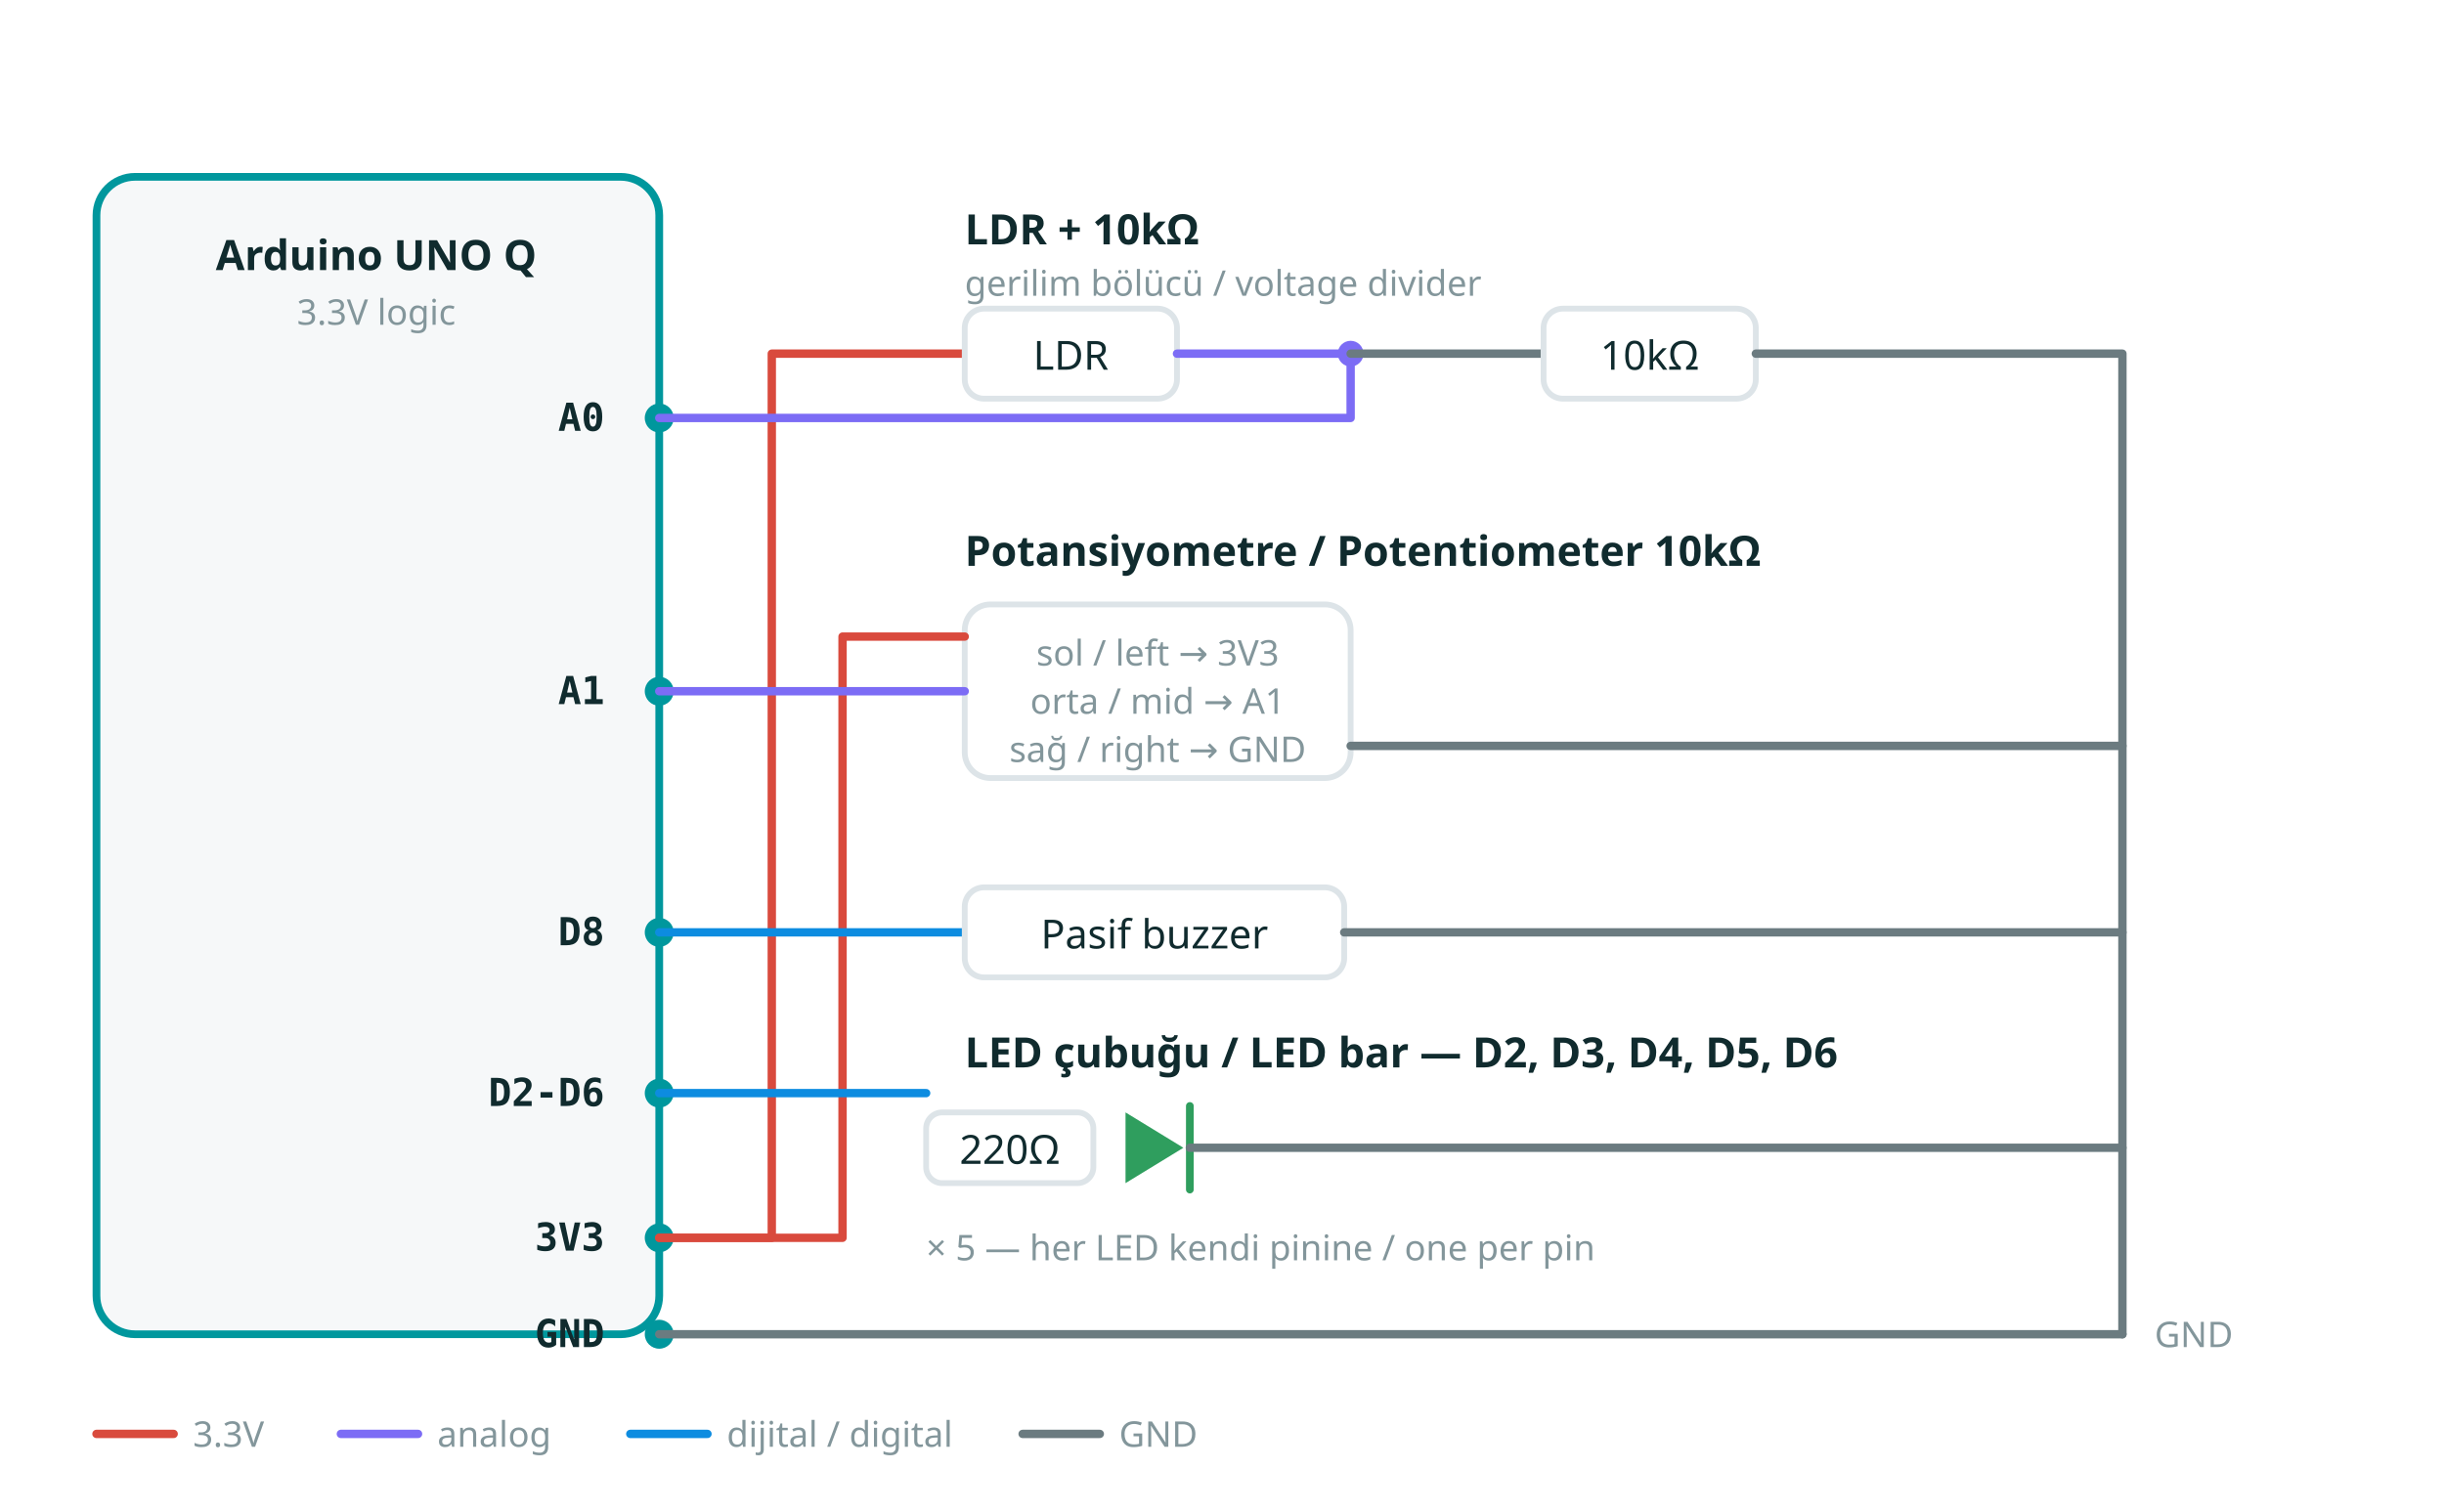
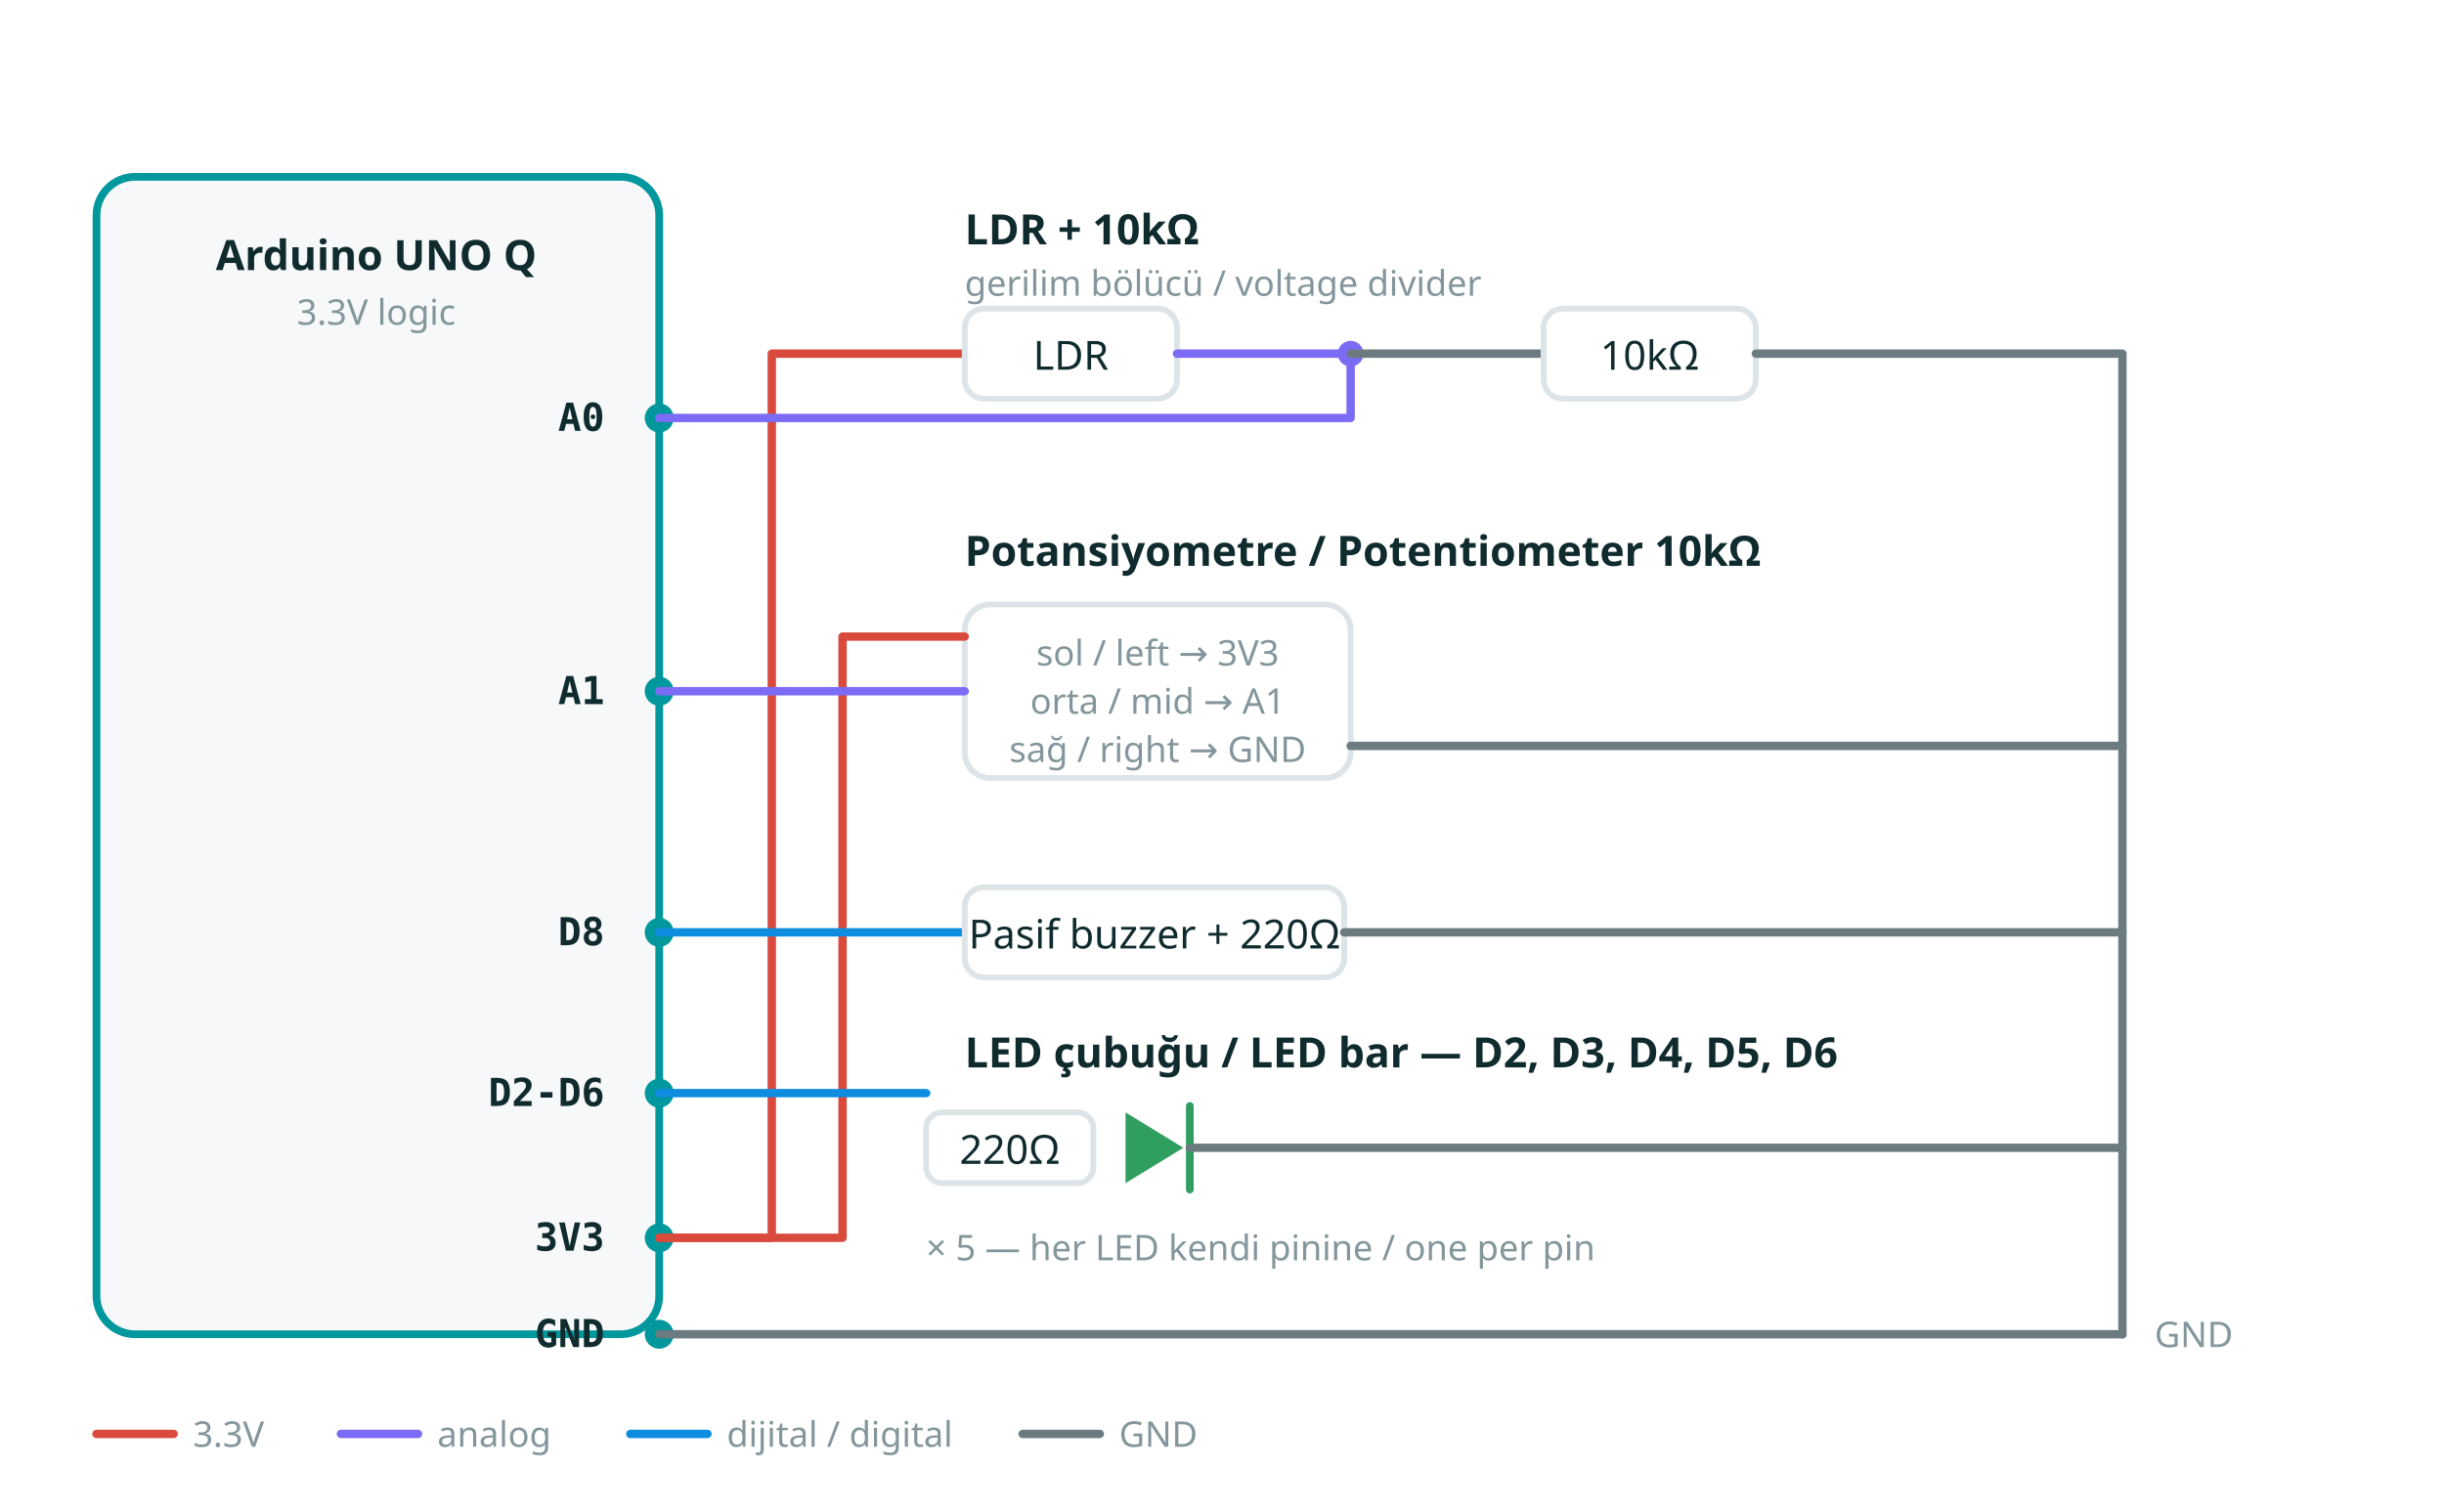
<svg xmlns="http://www.w3.org/2000/svg" viewBox="0 0 760 470" role="img" aria-labelledby="d2-title">
  <style>
    .wire  { fill: none; stroke-width: 2.6; stroke-linecap: round; stroke-linejoin: round; }
    .w-sig { stroke: #0d8ce0; }
    .w-ana { stroke: #7c6cf5; }
    .w-pwr { stroke: #d94a3d; }
    .w-gnd { stroke: #6b7b80; }
    .board { fill: var(--bg-subtle, #f6f8f9); stroke: var(--color-brand-500, #00979d); stroke-width: 2.4; }
    .part  { fill: var(--surface, #fff); stroke: var(--border, #dde4e8); stroke-width: 1.8; }
    .lbl   { font-family: ui-sans-serif, system-ui, sans-serif; font-size: 12.5px; fill: var(--text, #102b2e); }
    .lbl-b { font-family: ui-sans-serif, system-ui, sans-serif; font-size: 13px; font-weight: 650; fill: var(--text, #102b2e); }
    .pin   { font-family: ui-monospace, monospace; font-size: 12px; font-weight: 700; fill: var(--text, #102b2e); }
    .muted { font-family: ui-sans-serif, system-ui, sans-serif; font-size: 11px; fill: var(--text-faint, #83969b); }
    .pad   { fill: var(--color-brand-500, #00979d); }
  </style>
  <rect class="board" x="30" y="55" width="175" height="360" rx="12" />
  <text class="lbl-b" x="117" y="84" text-anchor="middle">Arduino UNO Q</text>
  <text class="muted" x="117" y="101" text-anchor="middle">3.3V logic</text>
  <g>
    <circle class="pad" cx="205" cy="130" r="4.5" />
    <text class="pin" x="188" y="134" text-anchor="end">A0</text>
    <circle class="pad" cx="205" cy="215" r="4.5" />
    <text class="pin" x="188" y="219" text-anchor="end">A1</text>
    <circle class="pad" cx="205" cy="290" r="4.5" />
    <text class="pin" x="188" y="294" text-anchor="end">D8</text>
    <circle class="pad" cx="205" cy="340" r="4.5" />
    <text class="pin" x="188" y="344" text-anchor="end">D2-D6</text>
    <circle class="pad" cx="205" cy="385" r="4.5" />
    <text class="pin" x="188" y="389" text-anchor="end">3V3</text>
    <circle class="pad" cx="205" cy="415" r="4.5" />
    <text class="pin" x="188" y="419" text-anchor="end">GND</text>
  </g>
  <text class="lbl-b" x="300" y="76">LDR + 10kΩ</text>
  <text class="muted" x="300" y="92">gerilim bölücü / voltage divider</text>
  <path class="wire w-pwr" d="M205 385 H240 V110 H300" />
  <rect class="part" x="300" y="96" width="66" height="28" rx="6" />
  <text class="lbl" x="333" y="115" text-anchor="middle">LDR</text>
  <path class="wire w-ana" d="M366 110 H420" />
  <circle cx="420" cy="110" r="4" fill="#7c6cf5" />
  <path class="wire w-ana" d="M420 110 V130 H205" />
  <path class="wire w-gnd" d="M420 110 H480" />
  <rect class="part" x="480" y="96" width="66" height="28" rx="6" />
  <text class="lbl" x="513" y="115" text-anchor="middle">10kΩ</text>
  <path class="wire w-gnd" d="M546 110 H660 V415" />
  <text class="lbl-b" x="300" y="176">Potansiyometre / Potentiometer 10kΩ</text>
  <rect class="part" x="300" y="188" width="120" height="54" rx="8" />
  <text class="muted" x="360" y="207" text-anchor="middle">sol / left → 3V3</text>
  <text class="muted" x="360" y="222" text-anchor="middle">orta / mid → A1</text>
  <text class="muted" x="360" y="237" text-anchor="middle">sağ / right → GND</text>
  <path class="wire w-pwr" d="M300 198 H262 V385 H205" />
  <path class="wire w-ana" d="M300 215 H205" />
  <path class="wire w-gnd" d="M420 232 H660" />
  <path class="wire w-sig" d="M205 290 H300" />
  <rect class="part" x="300" y="276" width="118" height="28" rx="6" />
-   <text class="lbl" x="359" y="295" text-anchor="middle">Pasif buzzer</text>
+   <text class="lbl" x="359" y="295" text-anchor="middle">Pasif buzzer + 220Ω</text>
  <path class="wire w-gnd" d="M418 290 H660" />
  <text class="lbl-b" x="300" y="332">LED çubuğu / LED bar — D2, D3, D4, D5, D6</text>
  <path class="wire w-sig" d="M205 340 H288" />
  <g>
    <g transform="translate(288, 346)">
      <rect class="part" x="0" y="0" width="52" height="22" rx="5" />
      <text class="lbl" x="26" y="16" text-anchor="middle" font-size="11">220Ω</text>
      <polygon points="62,0 62,22 80,11" fill="#2f9e5e" />
      <line x1="82" y1="-2" x2="82" y2="24" stroke="#2f9e5e" stroke-width="2.4" stroke-linecap="round" />
    </g>
    <text class="muted" x="288" y="392">× 5 — her LED kendi pinine / one per pin</text>
  </g>
  <path class="wire w-gnd" d="M370 357 H660" />
  <path class="wire w-gnd" d="M205 415 H660" />
  <text class="muted" x="670" y="419">GND</text>
  <g transform="translate(30, 440)">
    <line class="wire w-pwr" x1="0" y1="6" x2="24" y2="6" />
    <text class="muted" x="30" y="10">3.3V</text>
    <line class="wire w-ana" x1="76" y1="6" x2="100" y2="6" />
    <text class="muted" x="106" y="10">analog</text>
    <line class="wire w-sig" x1="166" y1="6" x2="190" y2="6" />
    <text class="muted" x="196" y="10">dijital / digital</text>
    <line class="wire w-gnd" x1="288" y1="6" x2="312" y2="6" />
    <text class="muted" x="318" y="10">GND</text>
  </g>
</svg>
